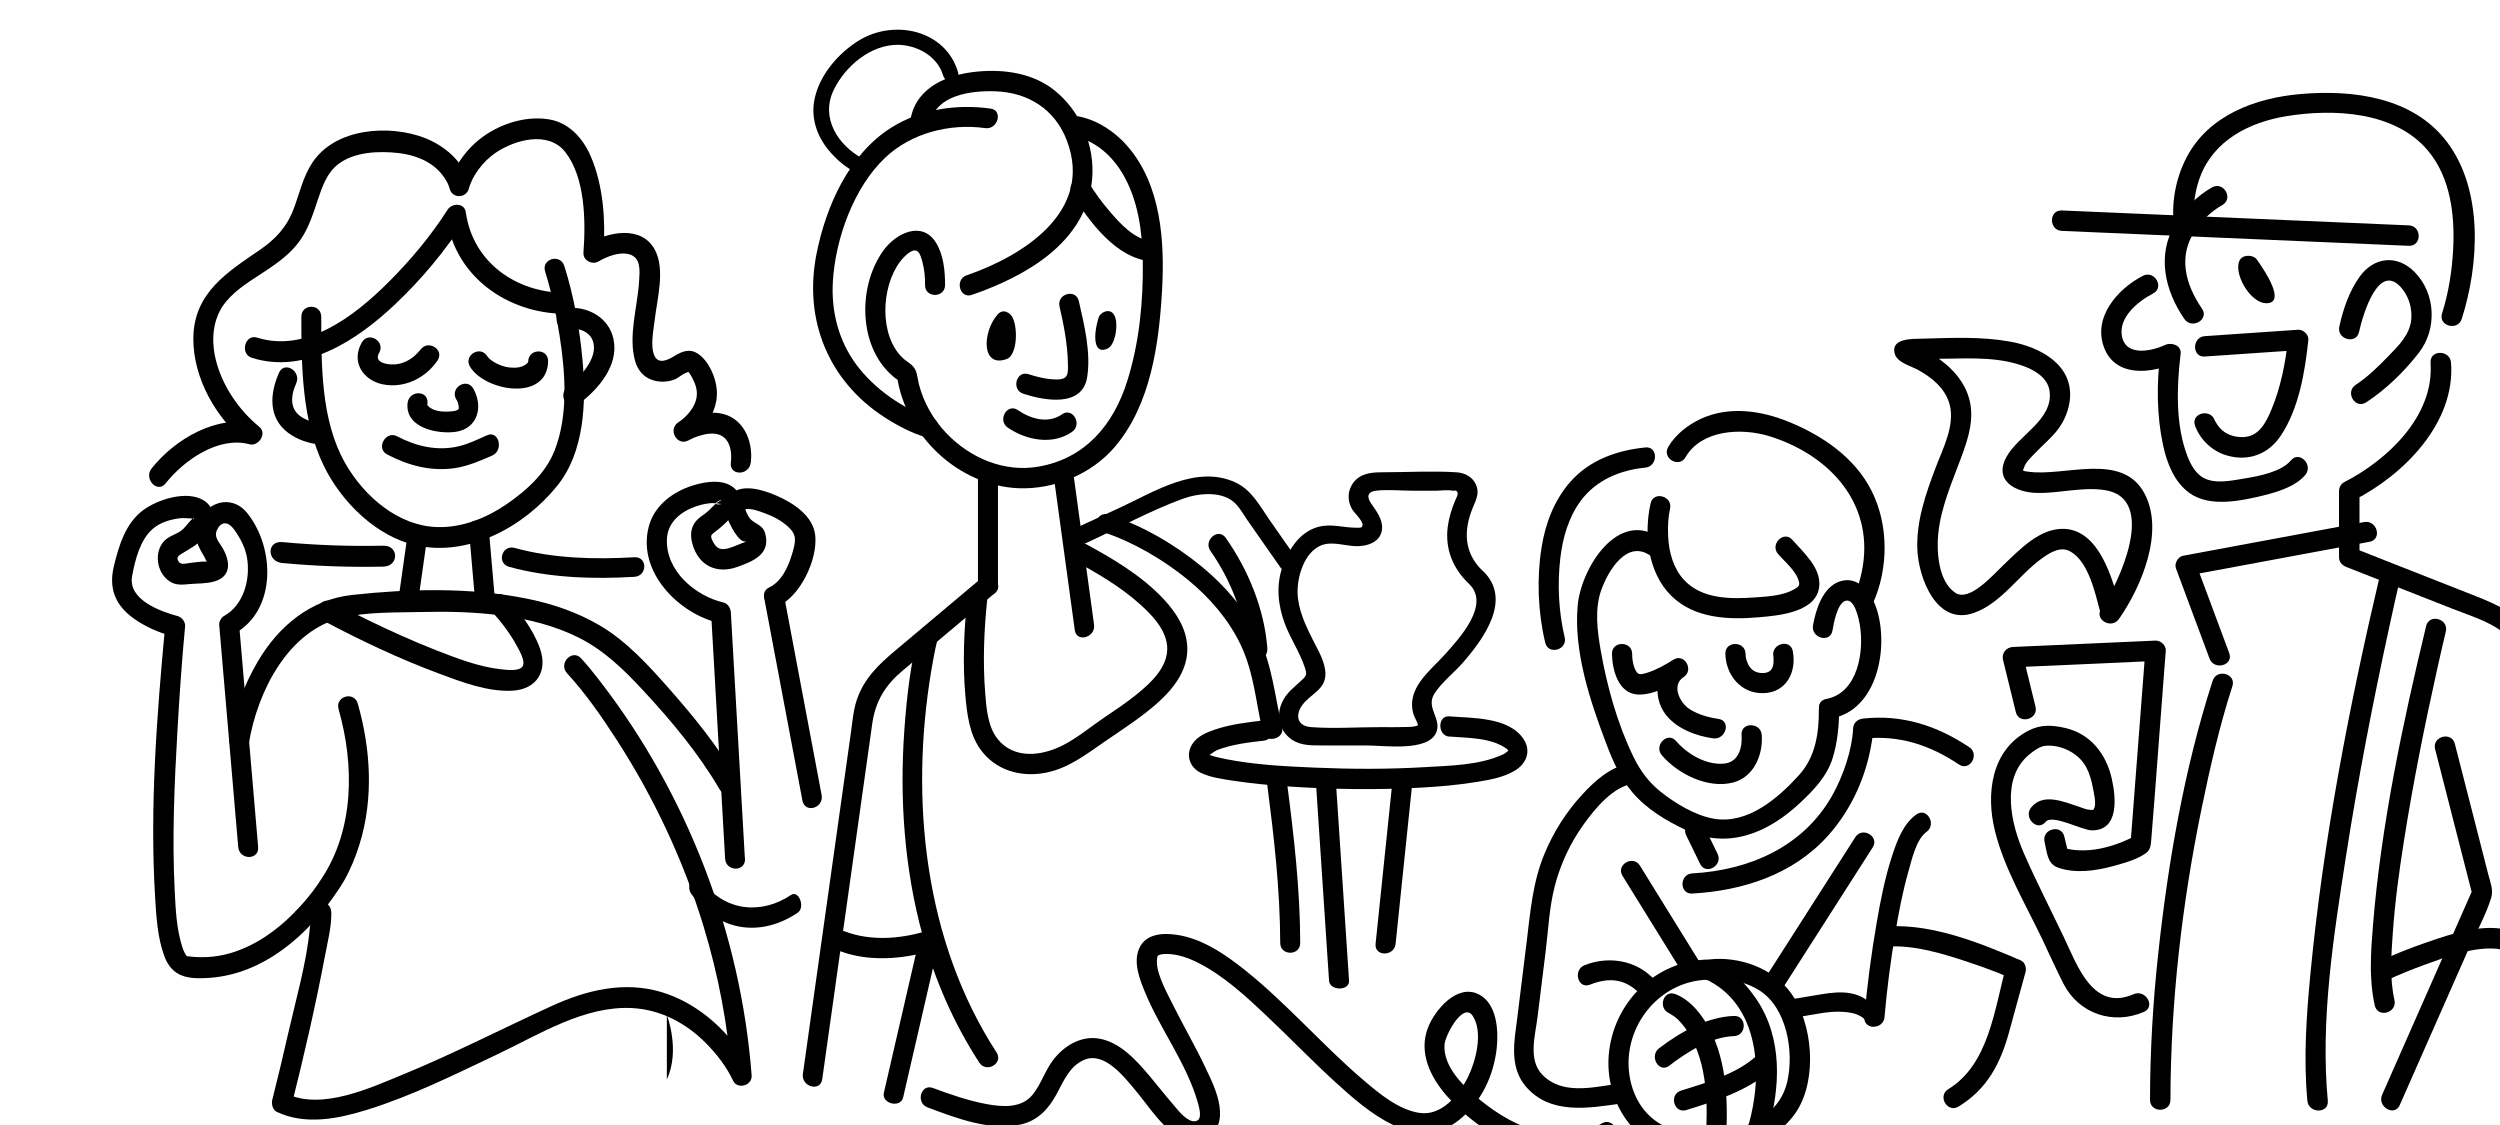
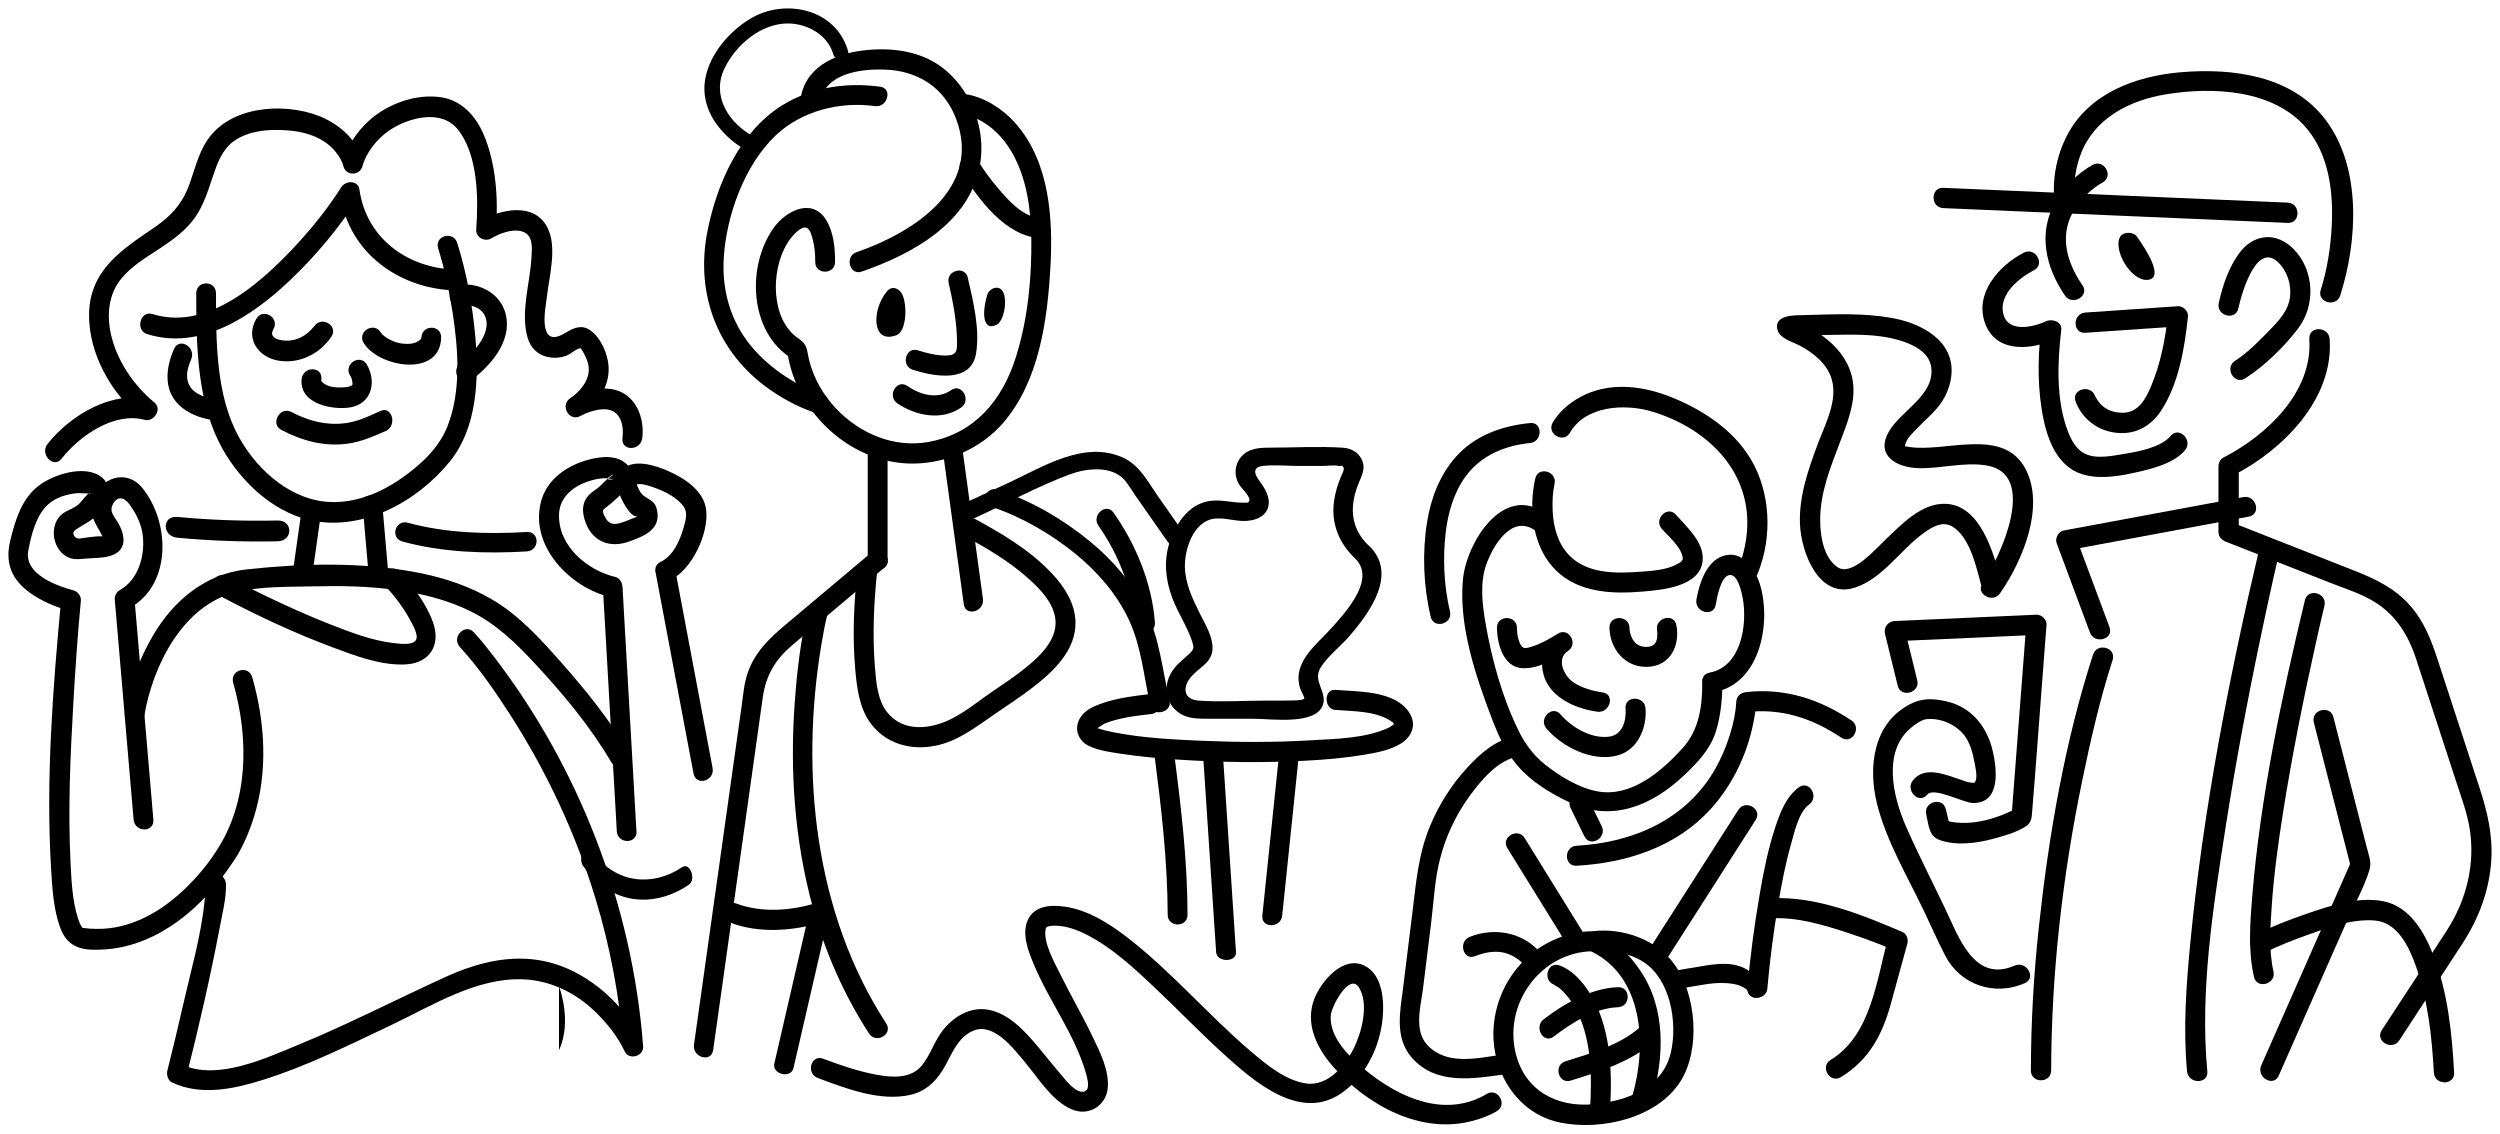
- <svg xmlns="http://www.w3.org/2000/svg" fill="currentColor" aria-hidden="true">
+ <svg xmlns="http://www.w3.org/2000/svg" fill="currentColor" aria-hidden="true" viewBox="24.386 4.988 592.974 268.846">
  <g class="cls-4">
    <path d="M255.85 127.74c7.39-3.41 14.69-7.42 22.38-10.27 3.83-1.42 9.81-2.11 12.87 1.36.95 1.08 1.67 2.39 2.48 3.55 2.61 3.73 5.22 7.46 7.82 11.19 1.6 2.29 5.3.06 3.7-2.22-2.1-3-4.19-6-6.29-9-2.2-3.15-4.12-6.97-7.94-8.76-9.22-4.33-19.35 2.26-27.11 5.84l-10.53 4.86c-2.55 1.18.08 4.63 2.62 3.46m-62.31 126.32 6.87-48.83c1.36-9.65 2.72-19.3 4.07-28.94.28-1.97.55-3.94.83-5.91.76-5.35 3.06-9.08 7.1-12.48 7.27-6.11 14.53-12.22 21.79-18.33 2.33-1.96-1.01-5.32-3.33-3.37l-20.16 16.95c-3.87 3.25-7.3 6.51-9.01 11.52-.82 2.4-1.03 5.07-1.38 7.59l-8.52 60.54c-.94 6.66-1.88 13.33-2.81 19.99-.42 3 4.11 4.3 4.54 1.27m22.82-32.83c-2.77 12-5.53 24-8.3 36-.59 2.57 3.94 3.67 4.54 1.09 2.76-12 5.53-24 8.3-36 .59-2.57-3.94-3.68-4.54-1.09" class="cls-3" />
    <path d="M284.93 129.69c4.82 6.85 8.13 15.38 8.76 23.75.23 3.06 4.86 2.21 4.63-.83-.69-9.23-4.51-18.5-9.8-26.01-1.76-2.5-5.34.6-3.59 3.09m-68.82 19.73c-1.83 7.21-2.68 14.79-3.22 22.2-1.18 16.19-.04 32.74 4.25 48.42 2.92 10.66 7.37 20.85 13.38 30.09 1.66 2.55 5.74.17 4.06-2.4-17-26.15-20.45-59.52-15.36-89.91.4-2.39.83-4.78 1.42-7.12.76-2.97-3.78-4.24-4.54-1.27m82.13 34.76c1.62 12.5 3.09 25.14 3.12 37.77 0 3.07 4.72 3.07 4.71 0-.03-12.63-1.49-25.27-3.12-37.77-.39-3-5.1-3.04-4.71 0" class="cls-3" />
    <path d="M259.73 125.28c6.83 2.2 14.19 6.51 19.84 11.15 5.28 4.33 9.73 9.53 12.54 15.49 3.05 6.47 3.56 13.65 5.15 20.47.63 2.7 5.17 1.56 4.54-1.14-1.69-7.24-2.32-14.65-5.62-21.5-3.02-6.26-7.72-11.79-13.28-16.36-6.29-5.16-13.88-9.66-21.91-12.25-2.86-.92-4.09 3.22-1.25 4.13" class="cls-3" />
    <path d="M227.73 140.53c-.83 7.66-1.17 15.55-.49 23.24.38 4.25.94 8.94 3.45 12.5 3.59 5.1 9.63 6.78 15.52 5.61 5.34-1.06 9.51-4.35 13.9-7.37 3.08-2.12 6.22-4.15 9.18-6.43 4.9-3.77 10.39-8.86 10.19-15.66-.13-4.34-2.57-8.15-5.42-11.23-5.37-5.82-12.55-9.96-19.42-13.66-2.67-1.44-5.05 2.67-2.38 4.12 5.68 3.06 11.43 6.36 16.25 10.73 2.54 2.31 5.3 5.16 6.07 8.66 1.15 5.24-3.37 9.45-7.01 12.4-2.44 1.98-5.06 3.71-7.66 5.47-3.17 2.15-6.21 4.71-9.61 6.46-5 2.59-11.65 3.47-15.54-1.51-2.26-2.89-2.59-7.26-2.86-10.79-.59-7.46-.26-15.1.54-22.54.33-3.05-4.38-3.02-4.71 0m-5.28-73.42c.03-3.33-.37-7.27-2.21-10.11-3.32-5.13-9.39-2.02-12.25 1.9-6.65 9.16-5.89 24.99 4.24 31.14-.36-.47-.72-.95-1.08-1.42 2.09 13.99 14.47 25.7 28.54 26.3 8.41.36 17.27-3.29 22.77-9.78 8.4-9.91 10.35-24.14 11.07-36.71.66-11.59-.19-24.92-8.17-34.06-3.23-3.71-8.09-6.83-13.09-7.17-3.02-.2-3.01 4.57 0 4.77.1 0 .21 0 .3.03-.88-.2.17.03.47.11 1 .27 2.11.6 2.93.99 3.52 1.62 6.32 4.45 8.29 7.79 3.62 6.12 4.63 13.53 4.74 20.55.14 9.38-.81 19.17-3.62 28.14-3.26 10.44-9.9 18.28-20.81 20.24-8.13 1.46-16.26-1.99-21.88-7.93-3.04-3.21-5.29-7.15-6.39-11.46-.44-1.73-.33-3.3-1.7-4.51-.66-.59-1.44-1.02-2.09-1.64-5.59-5.25-5.14-16.7-.65-22.68.63-.83 2.58-3.06 3.83-2.59.89.33 1.23 1.92 1.45 2.72.47 1.74.63 3.59.61 5.39-.03 3.07 4.68 3.07 4.71 0" class="cls-3" />
    <path d="M257.53 147.05c-1.69-12.3-3.37-24.6-5.05-36.9-.41-3.03-4.95-1.74-4.54 1.27 1.69 12.3 3.37 24.6 5.05 36.9.41 3.03 4.95 1.74 4.54-1.27m-22.62-9.15v-26.37c0-3.07-4.71-3.08-4.71 0v26.37c0 3.07 4.71 3.07 4.71 0m-6.14-68.49c12.54-4.33 26.9-12.28 28.3-27.18.74-7.91-2.81-16.26-9.03-21.1-5.02-3.91-11.6-4.85-17.77-4.3-6.76.59-14.36 3.39-15.88 10.92-.61 2.99 3.93 4.28 4.54 1.27 1.36-6.75 9.72-7.71 15.34-7.53 7.68.26 14.06 4.16 16.89 11.68 6.28 16.7-10.45 27.09-23.63 31.64-2.85.99-1.63 5.59 1.25 4.6" class="cls-3" />
    <path d="M219.23 98.36c-6.49-1.97-13.41-6.77-17.7-12.58-4.17-5.66-5.9-12.54-5.48-19.54.6-10.1 4.94-22.17 12.34-29.15 6.2-5.85 15.24-8.08 23.54-6.93 2.96.41 4.24-4.19 1.25-4.6-8-1.11-16.44.12-23.38 4.48-9.94 6.25-15.39 18.5-17.61 29.77-3.07 15.54 2.85 29.9 16.01 38.41 3.01 1.95 6.35 3.69 9.79 4.74 2.91.88 4.15-3.72 1.25-4.6" class="cls-3" />
    <path d="M203.02 37.31c-5.74-3.12-9.97-9.55-6.77-16.14 2.73-5.64 8.73-10.65 15.06-10.62 4.46.03 9.34 2.6 10.69 7.22.66 2.25 4.19 1.55 3.52-.74-2.94-10.06-15.06-12.51-23.21-7.58-4.92 2.98-9.53 8.25-10.63 14.15-.79 4.22.61 8.32 3.22 11.57 1.65 2.05 3.79 3.94 6.08 5.19 2.03 1.1 4.07-1.94 2.03-3.05m46.39 34.82c1 4.33 1.87 8.83 1.97 13.29.06 2.63.16 3.93-2.75 3.9-2.2-.02-4.43-.56-6.51-1.24-2.89-.94-4.13 3.66-1.25 4.6 4.95 1.61 13.88 3.29 15.04-3.86.94-5.77-.67-12.34-1.96-17.96-.68-2.99-5.22-1.72-4.54 1.27m.59 25.39c-3.28 2.3-7.37 1.09-10.4-.99-2.52-1.72-4.87 2.4-2.38 4.12 4.33 2.97 10.56 4.22 15.16.99 2.47-1.74.12-5.87-2.38-4.12m2.36-51.91c4.01 6.56 10.56 15.47 18.85 15.89 3.03.15 3.02-4.62 0-4.77-4.15-.21-7.67-4.25-10.19-7.21-1.68-1.98-3.24-4.09-4.6-6.32-1.59-2.6-5.66-.21-4.06 2.41m-17.56 28.45c1.36-1.58 3.06-.4 3.6.76 1.26 2.67 1.01 8.8-1.42 9.69-5.93 2.18-5.83-6.21-2.18-10.45m23.84.64c.39-1.22 3-2.6 3.89.03.69 2.05-.03 6.44-1.77 7.3-3.3 1.62-3.52-2.92-2.12-7.33m-40.95 144.57c-5.98 1.77-12.84 2.24-18.73 0-2.84-1.08-4.07 3.53-1.25 4.6 6.61 2.51 14.52 1.98 21.23 0 2.9-.86 1.67-5.46-1.25-4.6m128.13-81.81c5.04 4.8-2.18 12.66-5.51 16.39-3.7 4.14-9.41 8.15-7.56 14.34.25.85 1.03 1.83 1.05 2.73 0 .4.33-.39.02-.22-.88.48-2.26.41-3.23.44-1.88.06-3.77.02-5.65.02-5.37 0-10.92.39-16.27 0-3.5-.26-3.67-2.92-2.24-5.01 1.91-2.81 5.6-3.71 5.57-7.52-.03-2.84-1.75-5.61-3-8.09-1.74-3.47-3.47-7.14-3.56-11.06-.08-3.72 1.57-9.48 5.54-11.1 2.48-1.01 5.39.04 7.94.17 2.83.15 6.21-.92 6.41-4.1.15-2.25-1.35-4.18-2.58-5.95-1.04-1.5-.89-2.75 1.12-2.99 2.8-.34 5.89 0 8.72 0h5.43c1.18 0 2.76-.27 3.91 0 .18.04.69-.1.84 0 .77.54.11 1.53-.16 2.16-.88 2.05-1.53 4.15-1.82 6.35-.66 5.17 1.19 9.81 5.05 13.45 2.08 1.96 5.28-1.1 3.21-3.06-4.51-4.26-4.57-9.6-2.33-14.97.76-1.83 1.61-3.44.7-5.41-.84-1.79-2.57-2.73-4.57-2.86-5.82-.36-11.78 0-17.61 0-2.86 0-5.58.41-7.09 3.1-1.01 1.8-.88 3.96.19 5.69.44.72 2.65 2.8 2.39 3.73-.16.57-.34.53-1.36.53-3.11.03-5.96-1.04-9.09-.19-4.45 1.22-6.97 5.42-8.37 9.34-1.57 4.4-1.08 9.12.53 13.43 1.32 3.54 3.57 6.77 4.72 10.35.43 1.35.5 1.76-.49 2.72-1.92 1.86-3.9 3.13-4.96 5.65-1.16 2.73-.73 5.76 1.54 7.9 2.2 2.07 4.96 2.05 7.8 2.05h10.64c4.2 0 14.45 1.54 16.39-3.05 1.36-3.23-2.5-5.79-.45-9.09 1.68-2.7 4.63-4.94 6.73-7.35 4.93-5.68 11.71-14.93 4.7-21.6-2.07-1.97-5.28 1.09-3.21 3.06" class="cls-3" />
    <path d="M341.11 173.37c4.33.36 9.92.19 13.65 2.96.05.04.59.86.53.85-.18-.04.06-.42 0-.53.06.12-.12-.06.08-.11-.24.06-1.04.79-1.51 1.01-5.6 2.62-12.59 2.67-18.56 3.03-8.61.51-17.25.48-25.86.11-7-.3-14.12-.66-21.02-2.03-1.17-.23-2.33-.5-3.47-.88-.48-.16-.73-.28-.72-.28-.65-.14-.46.03-.07.16.04.01.08.23.02.24.66-.14 1.65-1.08 2.37-1.36 3.5-1.35 7.32-1.78 10.98-2.2 2.74-.32 2.77-5.09 0-4.77-3.87.45-7.84.9-11.57 2.17-1.93.66-4.19 1.57-5.37 3.51-1.61 2.63-.39 5.49 2.02 6.64 2.44 1.17 5.24 1.51 7.85 1.91 4.33.65 8.68 1.05 13.04 1.34 10.23.68 20.51.82 30.74.27 4.52-.24 9.04-.63 13.51-1.37 2.93-.49 6.13-1.04 8.78-2.61 2.68-1.58 4.06-4.58 2.03-7.56-3.51-5.16-12.23-4.82-17.44-5.25-2.78-.23-2.77 4.54 0 4.77" class="cls-3" />
    <path d="M327.74 184.2c-1.32 12.65-2.63 25.3-3.94 37.96-.31 3.05 4.4 3.03 4.71 0 1.31-12.65 2.63-25.3 3.94-37.96.32-3.05-4.39-3.03-4.71 0m-18.03-.65 2.73 41.27.4 6.01c.16 2.46 4.87 2.47 4.71 0l-2.73-41.27c-.13-2-.27-4-.4-6.01-.16-2.46-4.87-2.47-4.71 0m-251.16-8.42c2.04-12.54 9.43-26.82 22.05-29.75 5.88-1.37 12.43-1.17 18.43-1.32 6.43-.16 12.91-.02 19.3.86 6.06.83 12.19 2.34 17.73 5.09 6.01 2.98 10.62 7.44 15.22 12.39 6.61 7.12 13.1 14.84 18.08 23.36 1.58 2.7 5.63.22 4.05-2.49-4.41-7.56-10.04-14.5-15.75-20.98-4.95-5.61-10.07-11.29-16.47-15.06-5.44-3.2-11.48-5.21-17.59-6.4-13.25-2.59-27.35-2.24-40.71-.79-9.62 1.04-17.23 7.18-22.22 15.69-3.17 5.41-5.62 11.79-6.64 18.09-.5 3.11 4.01 4.44 4.52 1.31" class="cls-3" />
    <path d="M175.34 202.08c-.97-16.86-1.93-33.73-2.89-50.59-.14-2.43-.28-4.86-.41-7.28-.06-1.04-.68-2.14-1.72-2.38-6.5-1.5-13.7-7.34-13.33-15.02.19-3.98 3.44-6.46 6.78-7.6 1.43-.49 2.96-.84 4.47-.78.04 0 1.45.21 1.47.2-.1.07.3.01.1.04-3.79.5 2.16-2.28-.92-.37-.94.59-1.88 1.84-2.83 2.53-.76.55-1.6 1.09-2.22 1.82-1.32 1.58-1.39 3.43-.85 5.38 1.48 5.32 5.91 7.11 10.6 5.41 3.41-1.24 7.87-2.86 6.55-7.8-.4-1.51-1.35-1.95-2.49-2.67-.83-.53-1.23-.88-1.69-1.83-.18-.36-.67-1.33-.56-1.61-.05.13-.14.42-.2.46 1.17-.6 3.69.41 4.79.81 1.92.69 3.87 1.7 5.42 3.09 2.2 1.96 1.94 3.4 1.12 6.23-.92 3.18-2.47 6.72-5.49 8.17-2.74 1.32-.36 5.57 2.37 4.26 5.02-2.42 9.02-10.76 8.5-16.41-.43-4.75-5.3-7.8-9.06-9.44-3.03-1.32-8.5-3.18-11.13-.04-1.29 1.55-1.09 3.49-.49 5.3.39 1.17 2.64 6.06 4.53 5.48.09.05.18.09.27.14-.34-1.06-.49-1.23-.44-.51-.41.03.05.43-.09.48-1.38.46-2.74 1.18-4.14 1.54-1.65.42-2.66.12-3.5-1.53-.76-1.47-.6-1.57.58-2.46 2.71-2.04 8.64-7.42 3.81-10.64-2.82-1.88-7.28-.9-10.2.17-4.23 1.57-8.18 4.69-9.37 9.44-2.7 10.71 7.29 20.43 16.42 22.53l-1.72-2.38c.96 16.86 1.93 33.73 2.89 50.59.14 2.43.28 4.85.41 7.28.18 3.16 4.87 3.18 4.69 0" class="cls-3" />
    <path d="m179.94 141.07 8.94 47.37c.59 3.11 5.1 1.79 4.52-1.31-2.98-15.79-5.96-31.58-8.93-47.37-.59-3.11-5.11-1.79-4.52 1.31M60.76 199.32l-4.47-52.25c-.39.71-.77 1.42-1.16 2.13 10.04-5.54 9.61-20.31 3.04-28.45-3.72-4.61-10.02-2.64-11.83 3.04-.85 2.67.33 4.89 1.66 7.09.23.39.83 1.83 1.17 1.99.14-.3.28-.61.42-.92-.31.11-.64.19-.96.25-1.21-.09-2.62.19-3.84.3-.94.08-2.16.62-2.77-.35-.67-1.05.17-1.43.88-1.89 1.7-1.09 3.35-1.83 4.75-3.42 2.18-2.47 3.87-6.75.42-8.98-3.99-2.59-11.1-.3-14.55 2.36-3.99 3.09-5.51 8.1-6.69 12.94-1.33 5.4.35 9.37 4.73 12.48 2.68 1.91 5.89 3.29 9.03 4.13-.57-.79-1.15-1.58-1.72-2.38-1.96 21.01-3.63 42.54-2.37 63.63.28 4.62.56 9.6 2.15 13.96 1.88 5.16 5.74 5.54 10.73 5.19 12.57-.89 23.14-9.97 30.1-20.49-.42.63-.1.16.34-.49.42-.63.82-1.27 1.2-1.93 1.51-2.66 2.68-5.55 3.6-8.49 3.35-10.78 2.66-22.39-.4-33.14-.87-3.03-5.39-1.74-4.52 1.31 3.76 13.19 3.69 28.35-4.07 39.98.6-.9-.79 1.2-.99 1.48-1.23 1.78-2.62 3.45-4.07 5.04-4.8 5.24-10.7 9.58-17.52 11.23-1.88.45-3.78.66-5.7.64-.98 0-1.97-.06-2.95-.19-.92-.12-.14.08-.52-.14.09.05-.07-.03-.33-.53-.33-.64-.45-.95-.67-1.63-1.33-4.17-1.54-8.8-1.76-13.15-.63-12.5-.07-25.08.64-37.56.47-8.24 1.04-16.48 1.81-24.7.1-1.04-.79-2.13-1.72-2.38-4.03-1.08-11.76-3.85-10.76-9.37.68-3.78 1.87-8.52 4.77-11.09 1.8-1.6 4.21-2.3 6.51-2.58 1.03-.12 2.05.09 3.05.03.64-.04-.15.75 0-.52-.03.26-.05.53-.26.73-.99.92-1.57 2.1-2.78 2.87-1.48.93-3.08 1.23-4.17 2.77-1.96 2.79-1.11 7.09 1.67 8.95 1.46.97 2.92.84 4.56.68 1.98-.19 4.08-.07 6.01-.63 4.16-1.22 3.76-4.85 1.83-8.07-.72-1.2-1.88-2.36-1.29-3.83.98-2.42 2.75-2.17 4.01-.47 1.44 1.94 2.73 4.31 3.14 6.76.87 5.11-.82 11.2-5.38 13.72-.67.37-1.23 1.32-1.16 2.13l4.47 52.25c.27 3.14 4.96 3.17 4.69 0m55.15-55.26c2.18 2.4 4.2 5.07 5.76 7.96.53.98 2.05 3.52 1.38 4.72-.74 1.33-3.73.9-4.94.78-5.31-.54-10.58-2.6-15.55-4.54-5.34-2.09-10.58-4.47-15.76-6.98-2.9-1.41-5.79-2.85-8.64-4.37-2.68-1.44-5.06 2.82-2.36 4.26 8.9 4.77 18.11 9.1 27.53 12.62 5.38 2.01 11.48 4.34 17.29 4.03 5.56-.3 8.44-4.45 6.46-10-1.6-4.48-4.74-8.53-7.85-11.97-2.09-2.3-5.4 1.19-3.32 3.49" class="cls-3" />
    <path d="M133.45 158.45c4.4 4.77 8.19 10.26 11.74 15.75 8.74 13.54 15.72 28.38 20.46 43.98 3.45 11.36 5.67 23.08 6.58 34.96 1.46-.41 2.91-.83 4.37-1.24-4.04-8.61-12.22-15.8-20.95-18.39-8.78-2.6-17.58-.47-25.74 3.27-11.67 5.33-23.12 11.24-34.97 16.11-7.71 3.17-19.14 8.5-27.42 4.59l1.08 2.79c2.96-11.75 5.69-23.6 7.95-35.53.61-3.22 1.48-6.58 1.44-9.89-.04-2.96-4.28-4.66-5.06 3.6-.78 8.27-3.24 16.65-5.12 24.91-1.19 5.21-2.42 10.41-3.73 15.58-.24.96.14 2.34 1.08 2.79 6.79 3.2 14.48 1.61 21.35-.53 10.54-3.28 20.61-8.31 30.61-13.05 9.91-4.7 20.45-11.45 31.69-10.86 6.62.35 12.72 3.52 17.44 8.34 2.48 2.52 4.78 5.48 6.31 8.75 1.01 2.15 4.55 1.17 4.37-1.24-2.57-33.67-15.36-66.4-35.56-92.62-1.47-1.9-2.96-3.81-4.59-5.56-2.1-2.28-5.42 1.21-3.31 3.49m-5.15-94.51c1.55 4.93 2.63 10.07 3.42 15.19 1.35 8.69 2.07 18.68-1.23 27-2.12 5.35-6.65 9.37-11.16 12.48-4.86 3.34-10.48 5.6-16.34 5.46-9.11-.21-17.23-7.07-21.77-15.07-5.73-10.1-5.59-23.04-5.62-34.41 0-3.17-4.69-3.18-4.69 0 .02 11.64.11 24.38 5.26 35 4.23 8.72 12.54 16.76 21.77 18.79 12.29 2.7 25.3-4.25 33.18-14 6.43-7.95 6.87-19.59 5.99-29.49-.67-7.5-2.04-15.11-4.29-22.27-.95-3-5.47-1.71-4.52 1.31" class="cls-3" />
    <path d="M98.93 82.36c.22-.33.17-.18-.11.13-.4.43-.78.88-1.23 1.27-1.3 1.12-2.9 1.89-4.59 2.01-1.97.14-5.06-.47-3.77-2.68 1.58-2.72-2.47-5.2-4.05-2.49-2.65 4.57.32 8.92 4.89 9.86 4.94 1.01 10.01-1.32 12.91-5.6 1.75-2.59-2.31-5.06-4.05-2.49m25.4 2.72c0-.33.1.1-.17.37-1.13 1.11-2.75 1.19-4.24 1.04-1.97-.19-4.52-1.51-5.22-2.65-1.63-2.66-5.69-.19-4.05 2.49 3.55 5.8 18.11 8.27 18.37-1.24.09-3.18-4.6-3.17-4.69 0m-9.68 17.35c-2.23.99-4.34 2.05-6.72 2.61-4.98 1.16-9.95.02-14.45-2.36-2.69-1.42-5.07 2.84-2.37 4.26 4.98 2.63 10.32 4.04 15.89 3.24 3.12-.44 6.38-1.88 8.89-2.99 2.74-1.22 1.54-5.99-1.24-4.76m-4.32 21.69c.49 5.59.97 11.19 1.46 16.78.19 2.19 4.88 2.21 4.69 0-.49-5.59-.97-11.19-1.46-16.78-.19-2.19-4.88-2.21-4.69 0m-14.31 1.14-2.19 15.47c-.44 3.11 4.08 4.44 4.52 1.31l2.19-15.46c.44-3.11-4.08-4.45-4.52-1.31m-29.58 7.24c7.97.74 15.77 1.01 23.79.85 3.69-.08 3.71-5.01 0-4.93-8.03.17-15.82-.11-23.79-.85-3.68-.34-3.65 4.6 0 4.93" class="cls-3" />
    <path d="M176.73 108.92c.64-5.36-1.94-10.86-7.39-11.66-3.26-.48-6.75.58-9.64 2.16l2.37 4.26c3.81-2.48 7.01-6.94 6.66-11.84-.21-3.02-1.89-6.84-4.39-8.54-1.94-1.33-3.75-.63-5.57.49-1.51.92-3.78 2.08-4.74-.09-1.01-2.28-.19-6.02.08-8.39.56-4.9 2.52-11.82.06-16.47-3.14-5.93-11.04-4.24-15.66-1.53 1.18.71 2.35 1.42 3.53 2.13.55-7.42-.02-15.73-2.95-22.57-1.88-4.4-5.21-8.02-9.89-8.78-6.02-.98-12.88 1.47-17.42 5.63-2.63 2.41-4.98 5.79-5.93 9.37h4.52c-1.25-5.18-5.98-8.94-10.5-10.66-8.26-3.15-20.94-2.35-26.37 5.89-2.15 3.25-2.99 7.16-4.35 10.79-1.63 4.34-4.28 7.16-7.95 9.69-7.61 5.23-15.62 10.09-15.69 20.86-.06 9.29 5.32 18.68 12.2 24.29.76-1.37 1.52-2.75 2.28-4.12-8.83-2.4-18.89 3.58-24.32 10.46-1.91 2.43 1.39 5.94 3.32 3.49 4.34-5.51 12.52-11.16 19.75-9.2 2.08.56 4.23-2.53 2.28-4.12-4.81-3.93-8.85-9.81-10.29-16.05-1.07-4.67-.63-9.63 2.44-13.36 2.53-3.08 6.02-5.07 9.25-7.22 3.06-2.03 6.13-4.23 8.28-7.34 1.96-2.83 3.02-6.18 4.11-9.46 1.05-3.16 2.19-6.42 4.88-8.45 3.83-2.88 9.55-3.06 14.05-2.56 3.77.42 7.67 1.84 10.21 4.93.96 1.17 1.64 2.41 1.89 3.45.57 2.39 3.91 2.31 4.52 0 .84-3.15 3.43-6.46 6.22-8.38 4.53-3.11 12.44-5.33 16.45-.26 4.72 5.98 4.86 16.25 4.31 23.66-.14 1.94 2.08 2.98 3.53 2.13 2.01-1.18 4.92-2.33 7.22-1.7 2.87.78 2.5 3.92 2.34 6.42-.36 5.99-2.6 12.8-.93 18.72.67 2.39 2.27 4.05 4.58 4.62 1.47.36 2.99.3 4.43-.18 1.14-.38 2.05-1.37 3.14-1.74.64-.22.36-.2.17-.27.51.17 1.18 1.65 1.4 2.09.89 1.79 1.13 3.55.34 5.43-.75 1.79-2.3 3.44-3.88 4.46-2.57 1.68-.31 5.73 2.37 4.26 1.53-.84 3.32-1.43 5.03-1.58 4.07-.35 5.4 3.03 4.95 6.82-.38 3.14 4.31 3.11 4.69 0m-56.87 24.53c9.39 2.59 19.78 2.93 29.46 2.35 3.12-.18 3.14-4.79 0-4.61-9.28.55-19.16.29-28.16-2.19-3.02-.83-4.31 3.62-1.3 4.45" class="cls-3" />
    <path d="M132.67 68.92c-11.03-.14-21.33-7-23.03-18.97-.33-2.28-3.28-2.16-4.28-.59-4 6.27-8.88 12.06-14.08 17.23-7.96 7.91-19.2 16.51-30.75 12.88-2.89-.91-4.13 3.85-1.24 4.76 12.58 3.95 24.78-4.14 33.79-12.67 6.11-5.79 11.74-12.5 16.33-19.7-1.43-.2-2.86-.4-4.28-.59 2.01 14.11 14.61 22.44 27.55 22.59 3.02.04 3.02-4.9 0-4.93M75.47 99.74c-.55-.05.45.09 0 0-.35-.07-.71-.13-1.06-.21-1.09-.26-2.15-.61-3.13-1.18-3.14-1.82-2.95-4.97-1.56-8.11 1.27-2.86-2.77-5.37-4.05-2.49-2.19 4.95-2.53 10.52 2.05 14.05 2.22 1.71 5.02 2.61 7.75 2.87 3 .29 2.99-4.65 0-4.93m31.92-5.76c.42.75.41.7.58 1.7 0 .05.04.51.04.52-.42.54-1.3.59-1.9.64-1.66.14-4.01.08-5.29-1.23-.36-.37-.24-.25-.2-.68.3-3.16-4.39-3.13-4.69 0-.57 5.98 7.45 7.31 11.39 6.71 5.05-.76 6.53-5.8 4.11-10.13-1.53-2.74-5.58-.26-4.05 2.49" class="cls-3" />
    <path d="M156.97 238.91s3.22 8.25 0 15.18" class="cls-2" />
    <path d="M162.74 210.43c6.79 9.49 16.99 9.85 25.03 4.41 1.85-1.25.25-5.42-1.59-4.17-6.72 4.55-15.62 4.16-21.22-3.66-1.49-2.09-3.73 1.32-2.23 3.42M136.06 95.24c4.66-3.47 9.65-9.13 8.36-15.38-1.05-5.1-6.09-7.89-11.08-7.33-3.05.34-3.09 5.17 0 4.83 2.77-.31 5.99.62 6.43 3.79.55 3.96-3.96 8.3-6.14 9.92-2.47 1.83-.06 6.03 2.44 4.17m281.36 59.27c.05.23 0-.45.03.33.01.51.05 1.04-.04 1.54-.26 1.57-1.27 2.13-2.84 2.04-1.56-.09-2.64-.93-3.22-2.36-.4-.97-.46-1.52-.48-2.18-.07-3.05-4.81-3.06-4.75 0 .12 5.06 3.7 9.45 9.01 9.28 5.42-.17 7.8-5.05 6.86-9.91-.58-2.99-5.15-1.73-4.57 1.26m-12.9 14.71c-2.34-.32-4.8-1.02-6.8-2.29-2.41-1.53-4.32-5.68-1.44-7.54 2.55-1.65.2-5.74-2.4-4.1-1.94 1.23-4.04 2.41-6.24 3.09-1.75.54-2.25.55-2.95-1.29-.38-1-.5-2.14-.51-3.21-.04-3.05-4.78-3.06-4.75 0 .05 3.77 1.47 9.34 6.04 9.6 3.72.2 7.75-2.16 10.8-4.09-.8-1.36-1.59-2.73-2.4-4.1-4.26 2.75-4.83 8.74-1.93 12.72 2.51 3.44 7.21 5.23 11.31 5.79 2.99.41 4.28-4.16 1.26-4.57" class="cls-3" />
    <path d="M409.95 172.99c.21 2.9-.66 6.36-4 6.74-4.19.48-8.76-2.19-11.42-5.3-1.98-2.33-5.33 1.04-3.35 3.35 3.81 4.46 10.91 7.95 16.79 6.41 4.88-1.28 7.07-6.51 6.72-11.2-.22-3.03-4.97-3.05-4.75 0" class="cls-3" />
    <path d="M428.14 166.82c.04 5.71-.75 11.29-4.66 15.62-4.95 5.46-12.03 11.6-19.98 10.29-4.43-.73-9.25-3.67-12.72-6.46-2.72-2.19-4.72-4.91-6.24-8.04-3.8-7.76-6.28-16.7-7.76-25.18-.78-4.5-1.44-9.61.09-14.02 1.59-4.59 6.06-12.15 11.63-8.22 2.5 1.76 4.87-2.35 2.4-4.1-10.08-7.11-18.74 7.13-19.53 15.79-.99 10.86 2.95 22.6 6.75 32.61 1.55 4.09 3.3 8.07 6.16 11.43 3.33 3.92 7.92 6.65 12.52 8.83 9.93 4.7 19.36.71 26.93-6.39 3.21-3.01 6.33-6.26 7.66-10.54 1.14-3.69 1.54-7.76 1.51-11.61-.03-3.05-4.77-3.06-4.75 0" class="cls-3" />
    <path d="M388.53 118.49c-1.63 7.29-.64 16.34 4.89 21.77 5.47 5.38 13.53 5.66 20.72 5.03 4.6-.4 13.59-1.17 14.1-7.38.36-4.34-3.75-7.88-6.34-10.84-2.01-2.3-5.36 1.07-3.35 3.35 1.64 1.88 4.34 4.05 4.92 6.59.18.79-.13 1.15-1.21 1.75-2.62 1.47-6.2 1.65-9.11 1.86-5.74.41-12.47.45-16.72-4.08-2.56-2.74-3.58-6.55-3.76-10.22-.12-2.4 0-4.63.44-6.58.67-2.97-3.91-4.24-4.57-1.26m42.8 29.98c.3-1.73 1.11-6.4 3.04-7.03 2.14-.69 3.13 4.14 3.37 5.46 1.13 6.29-.36 16.23-7.87 17.64-3 .56-1.73 5.14 1.26 4.58 10.8-2.03 13.44-16.56 10.69-25.5-1.15-3.75-4.27-8.33-8.86-6.72-3.93 1.38-5.56 6.61-6.21 10.31-.52 2.99 4.05 4.27 4.57 1.26" class="cls-3" />
    <path d="M440.85 142.06c3.72-8.24 3.76-18.49-.32-26.57-3.94-7.81-11.61-13.01-19.53-16.22-6.51-2.64-13.98-3.72-20.56-.72-3.04 1.39-6.08 3.72-7.77 6.68-1.52 2.65 2.58 5.05 4.09 2.39 3.67-6.4 13.05-7.04 19.84-4.91 13.2 4.13 23.58 14.57 22.09 29.01-.2 1.99-.64 3.96-1.22 5.88-.19.62-.41 1.24-.63 1.85-.24.66-.1.27-.08.22-1.24 2.76 2.84 5.18 4.1 2.4m-53.56-36.74c-6.64.65-13.09 2.93-17.62 8.04-3.81 4.3-5.9 9.8-6.8 15.42-1.18 7.34-.88 15.25.85 22.5.71 2.97 5.28 1.71 4.58-1.26-1.42-5.97-1.74-12.47-1.04-18.55.54-4.77 1.92-9.66 4.8-13.57 3.62-4.91 9.29-7.26 15.23-7.84 3.01-.3 3.04-5.05 0-4.75m73.72 155.15c6.74-4.1 9.87-10.15 11.89-17.51 1.3-4.73 2.6-9.46 3.89-14.19.25-.91-.14-2.27-1.09-2.68-9.47-4.09-20.65-8.59-31.12-8.04-3.04.16-3.06 4.9 0 4.75 6.17-.32 12.43 1.6 18.23 3.5 2.52.82 5.01 1.72 7.48 2.68.78.3 1.58.72 2.39.96.66.19.43.18.61.26-.36-.89-.73-1.79-1.09-2.68-2.74 9.97-4.04 23.04-13.61 28.86-2.6 1.58-.22 5.69 2.4 4.1m2.53-84.61c-7.56-5.05-15.8-7.74-24.96-6.73-1.32.15-2.31.97-2.37 2.37-.22 4.86-2.28 11.12-5 15.89-6.85 12-19.48 17.44-32.87 18.19-3.04.17-3.06 4.91 0 4.74 11.87-.66 23.67-4.45 31.83-13.47 5.11-5.64 8.55-12.76 10.06-20.21.34-1.69.65-3.42.72-5.14l-2.37 2.37c8.4-.93 15.62 1.45 22.56 6.08 2.55 1.7 4.93-2.41 2.4-4.1m-41.96 63.81c2.2-.36 4.4-.7 6.59-1.09 1.91-.33 3.81-.54 5.72-.4 1.92.15 4.41.44 5.89 2.81 1.22 1.95 3.07-1.17 1.85-3.13-3.12-4.99-8.61-4.5-12.56-3.87-2.5.4-4.99.83-7.49 1.24-1.66.27-1.68 4.7 0 4.42m-38.23-59.8c-4.31.61-8.12 4.16-10.93 7.21-3.74 4.06-6.71 8.75-8.83 13.85-2.84 6.8-3.36 13.84-4.25 21.04-.73 5.88-1.46 11.76-2.18 17.64-.64 5.13-2.01 11.42 1.98 16.12 5.75 6.77 14.79 5.14 22.47 4.05 3.01-.42 1.73-5-1.26-4.57-5.71.81-12.75 2.52-17.32-2.24-3.37-3.5-1.64-9.23-1.1-13.55.63-5.12 1.27-10.25 1.9-15.38.63-5.05.85-10.29 2.1-15.22a43.7 43.7 0 0 1 6.88-14.78c2.7-3.75 6.91-8.91 11.8-9.6 3.01-.42 1.73-5-1.26-4.57" class="cls-3" />
    <path d="M402.25 230.61c4.01-.47 8.5.35 11.91 2.53 6.46 4.13 8.16 14.39 6.55 21.43-1.93 8.46-10.39 11.53-18.21 12.31-8.98.9-16.68-3.34-18.7-12.46-2.62-11.81 6.34-23.68 18.45-23.81 3.05-.03 3.06-4.78 0-4.75-12.47.14-22.56 10.11-23.57 22.48-.84 10.27 5.23 20.73 15.73 22.9 9.64 2 23.12-.99 28.63-9.87 4.74-7.62 3.67-20.42-1.45-27.59-4.23-5.92-12.2-8.76-19.34-7.93-2.99.35-3.03 5.1 0 4.75" class="cls-3" />
    <path d="M420.02 231.99c6.93-10.84 13.87-21.69 20.8-32.53 1.65-2.58-2.46-4.96-4.1-2.4-6.93 10.84-13.87 21.69-20.8 32.53-1.65 2.58 2.46 4.96 4.1 2.4m-19.65-5.04c-4.78-7.73-9.56-15.46-14.35-23.19-1.6-2.59-5.71-.21-4.1 2.4 4.78 7.73 9.57 15.46 14.35 23.19 1.6 2.59 5.71.21 4.1-2.4" class="cls-3" />
    <path d="M401.05 230.29c13.31 5.87 14.01 22.72 10.48 34.73-.86 2.94 3.71 4.19 4.57 1.26 3-10.22 3.57-21.85-2.63-31.04-2.44-3.63-5.95-7.24-10.03-9.04-2.77-1.22-5.19 2.87-2.4 4.1m-8.02 8.25c-.22-.08-.53-.32 0 .03.4.26.81.47 1.2.76 1 .74 2.45 2.47 3.3 3.87 4.42 7.29 4.5 16.67 4.01 24.89-.18 3.05 4.57 3.04 4.75 0 .54-9.16.2-19.64-4.89-27.66-1.68-2.64-4.06-5.37-7.1-6.46-2.88-1.04-4.12 3.55-1.26 4.57" class="cls-3" />
    <path d="M392.91 250.86c4.26-3.26 9.77-6.78 15.26-6.97 3.04-.11 3.06-4.85 0-4.75-6.38.22-12.68 3.82-17.65 7.62-2.39 1.83-.03 5.95 2.4 4.1m4.03 10.43c6.7-2.07 14.5-4.54 19.77-9.32 2.27-2.06-1.1-5.4-3.35-3.35-4.63 4.2-11.8 6.28-17.68 8.1-2.91.9-1.67 5.48 1.26 4.57m-19.94 3.18c-9.69 5.75-20.48 1.02-28.37-5.36-3.83-3.1-8.98-7.81-8.62-13.24.14-2.14 4.4-10.2 6.66-6.71 2.52 3.92.66 10.79-1.22 14.53-2.07 4.13-6.15 9.03-11.29 8.28-4.93-.72-9.45-4.51-13.11-7.62-5.14-4.35-9.88-9.17-14.69-13.88-4.84-4.73-9.72-9.44-15.13-13.53-4.19-3.17-8.87-6.07-14.15-6.88-3.35-.52-7.47-.31-8.98 3.28-1.39 3.28.18 7.24 1.45 10.31 3.62 8.72 9.71 16.62 12.35 25.73.35 1.21.77 2.79.42 3.81-.13.36-.67.94-1.69.7-1.86-.44-3.67-2.98-4.84-4.32-1.8-2.07-3.47-4.25-5.25-6.35-3.1-3.66-6.89-7.91-11.86-8.75-4.25-.72-8.23 1.71-10.74 4.98-1.95 2.53-2.87 5.72-4.86 8.2-2.63 3.29-7.17 2.93-10.92 2.23-4.3-.81-8.48-2.25-12.57-3.78-2.87-1.07-4.1 3.51-1.26 4.57 6.64 2.48 14.83 5.68 22.06 3.99 3.9-.91 6.43-3.65 8.27-7.05 1.66-3.07 3.07-6.65 6.52-8.13 4.85-2.07 9.54 4.16 12.2 7.32 3.22 3.82 6.42 9.22 11.18 11.31 3.94 1.74 8.2-.81 8.57-5.09.36-4.14-1.83-8.45-3.56-12.06-2.41-5.04-5.23-9.88-7.71-14.89-1.46-2.94-4.1-7.64-3.46-10.73.05-.26.12-.41.39-.53.38-.18 1.24-.27 1.9-.26 2.5.03 5.01.92 7.23 2.03 6.13 3.09 11.32 7.91 16.27 12.59 5.45 5.14 10.64 10.55 16.18 15.6 7.54 6.86 18.87 16.86 28.98 8.93 5.24-4.11 8.27-10.5 8.96-17.05.43-4.13.05-10.39-4.21-12.58-5.1-2.62-10.35 3.65-11.97 7.8-2.31 5.92.6 11.78 4.53 16.21 8.09 9.11 20.77 16.09 33.11 12.74 1.93-.52 3.92-1.24 5.64-2.27 2.62-1.56.24-5.66-2.4-4.1m27.28-63.47c-1.1-2.25-2.19-4.5-3.29-6.74-1.34-2.75-5.43-.34-4.1 2.39 1.1 2.25 2.19 4.5 3.29 6.74 1.34 2.74 5.43.34 4.1-2.4m39.29 38.44c.57-6.57 1.43-13.13 2.51-19.64.82-4.94 1.76-9.88 3.14-14.7.78-2.75 1.81-7.51 4.24-9.25 2.45-1.77.09-5.89-2.4-4.1-3.09 2.23-4.5 6.11-5.65 9.59-1.7 5.16-2.76 10.53-3.68 15.88-1.27 7.35-2.25 14.78-2.9 22.22-.26 3.04 4.48 3.02 4.75 0m-52.99-7.33c-3.99-5.74-11.26-7.4-17.62-4.88-2.8 1.11-1.58 5.7 1.26 4.58 3.19-1.27 6.43-1.6 9.46.26.82.5 1.51 1.08 2.18 1.76.32.31.85 1.02.62.69 1.73 2.49 5.85.12 4.1-2.4M555.29 78.14c.9-4.11 4.73-17.08 10.25-10.05 1.55 1.98 2.28 4.62 2.04 7.12-.35 3.56-2.88 6.05-5.26 8.5s-4.91 4.98-7.8 6.86c-2.59 1.68-.18 5.84 2.43 4.15 4.67-3.03 9.12-7.38 12.49-11.77 4.23-5.52 3.92-13.8-1-18.85-4.15-4.26-9.63-3.66-13.02 1.05-2.43 3.37-3.89 7.68-4.77 11.72-.66 3.01 3.98 4.3 4.64 1.28m-34.6-34.04c-3.5 1.97-6.65 5.13-8.68 8.58-4.34 7.39-2.48 15.64 2.17 22.4 1.74 2.53 5.91.13 4.15-2.43-3.95-5.75-5.71-12.37-1.57-18.49 1.59-2.36 3.86-4.51 6.36-5.91 2.7-1.52.28-5.67-2.43-4.15" class="cls-3" />
    <path d="M504.39 64.93c-5.99 3.11-11.84 9.81-9.09 16.94 2.71 7.04 11.2 6.1 16.81 3.47-1.21-.69-2.41-1.38-3.62-2.07-.85 7.06-.83 14.56.67 21.52.91 4.19 2.62 8.7 6.25 11.28 4.76 3.39 11.98 1.85 17.22.59 3.29-.79 7.74-2.12 10.02-4.88 1.96-2.37-1.43-5.79-3.4-3.4-2.17 2.62-7.35 3.67-10.75 4.22-2.98.48-7.12 1.46-9.93-.18-1.81-1.06-2.9-3.06-3.64-4.96-2.88-7.36-2.57-16.45-1.63-24.19.24-1.99-2.17-2.76-3.62-2.08-2.87 1.34-9.25 2.97-10.2-2.06-.84-4.45 3.83-8.23 7.34-10.05 2.75-1.43.32-5.58-2.43-4.15" class="cls-3" />
    <path d="m519 83.92 21.95-1.5-2.4-2.4c-.57 5.48-1.75 11.35-3.92 16.49-1.26 2.99-2.92 6.23-6.52 6.37-2.15.08-4.23-.58-5.67-2.24-.37-.42-.65-.88-.93-1.36-.29-.5-.18-.32-.19-.36-1.04-2.89-5.69-1.64-4.63 1.28 1.23 3.4 4.17 6.11 7.66 7.06 5.1 1.39 9.64-.41 12.51-4.69 4.27-6.37 5.71-15.04 6.5-22.55.13-1.23-1.21-2.49-2.4-2.4l-21.95 1.5c-3.07.21-3.1 5.02 0 4.81m-33.68-29.58c23.89 1.02 47.77 2.05 71.66 3.08 3.34.15 6.68.29 10.02.43 3.1.13 3.09-4.68 0-4.81-23.89-1.02-47.77-2.05-71.66-3.08-3.34-.14-6.68-.29-10.02-.43-3.1-.13-3.09 4.68 0 4.81" class="cls-3" />
    <path d="M516.46 52.32c.15 1 0 .08-.02-.34-.03-.88-.08-1.75-.05-2.63.08-2.62.56-5.2 1.48-7.68 3.22-8.65 11.63-12.9 20.3-14.32 11.06-1.81 25.54-1.18 33.33 8.09 5.33 6.34 6.36 15.18 5.95 23.16-.26 5.09-1.07 10.31-2.62 15.18-.94 2.96 3.7 4.22 4.64 1.28 4.14-12.98 5.09-30.39-3.54-41.73-7.97-10.47-22.08-12.26-34.36-11.2-10.62.91-21.7 4.97-26.89 14.95-2.57 4.96-3.71 10.97-2.87 16.52.46 3.05 5.1 1.76 4.64-1.28m55.67 33.03c.94 12.61-10.21 22.97-20.35 28.16-.74.38-1.19 1.27-1.19 2.08v15.57c0 1.15.76 1.93 1.77 2.32 8.26 3.25 16.52 6.51 24.79 9.76 3.34 1.32 6.94 2.43 10.05 4.26 5.29 3.1 8.38 7.99 10.23 13.66 3.17 9.71 6.35 19.43 9.52 29.14 1.17 3.6 2.54 7.22 3.18 10.96 1.45 8.55-.69 17.16-5.35 24.39-5.11 7.92-10.3 15.79-15.45 23.68-1.7 2.6 2.46 5.01 4.15 2.43 4.98-7.64 9.96-15.27 14.94-22.9 3.95-6.05 6.45-12.7 6.89-19.96.36-5.84-.94-11.36-2.73-16.85-3.33-10.18-6.65-20.36-9.98-30.54-1.52-4.65-3.19-9.04-6.49-12.82-3.62-4.15-8.3-6.39-13.3-8.35-9.72-3.83-19.45-7.66-29.17-11.49.59.77 1.18 1.55 1.77 2.32V115.6c-.4.69-.79 1.38-1.19 2.08 11.58-5.93 23.79-18.07 22.74-32.31-.23-3.07-5.04-3.09-4.81 0" class="cls-3" />
    <path d="M527.37 60.99c.76-1.08 3.05-1.02 3.82.05 1.98 2.75 6.75 9.96 2.59 10.33-4.07.36-8.44-7.49-6.42-10.37m37.52 199.11c5.29-11.99 10.58-23.97 15.87-35.96 1.84-4.17 4.3-8.45 5.65-12.81.57-1.86-.21-3.66-.69-5.52-.89-3.49-1.79-6.99-2.68-10.49l-5.19-20.26c-.77-2.99-5.41-1.73-4.64 1.28 2.94 11.47 5.87 22.94 8.81 34.41l.24-1.85c-7.18 16.26-14.35 32.52-21.52 48.78-1.24 2.81 2.9 5.26 4.15 2.43m-44.04-99.89c-6.73 20.82-10.53 42.94-12.86 64.64-1.22 11.3-1.87 22.66-1.89 34.03 0 3.1 4.8 3.1 4.81 0 .05-23.04 2.69-46.02 7.33-68.58 1.99-9.67 4.21-19.4 7.25-28.8.95-2.95-3.69-4.21-4.64-1.28m-39.32 33.22c1.54-1.91 8.59 1.99 10.9 2 6.48.01 5.64-7.83 4.67-12.15-1.32-5.89-5.04-10.63-11.08-11.98-3.13-.7-5.7-.79-8.5.64-8.82 4.52-10.1 14.9-7.91 23.68 2.2 8.83 7.19 17.17 11.08 25.33 1.68 3.53 3.27 7.12 5.05 10.6 3.64 7.09 11.73 9.75 18.93 6.6 2.83-1.24.38-5.38-2.43-4.16-9.55 4.18-13.28-6.81-16.37-13.3-3.14-6.6-6.51-13.13-9.44-19.82-3.03-6.9-5.55-17.55 1.15-23.22 1.2-1.01 2.69-2.02 3.81-2.12 3.75-.36 7.92 1.69 9.71 5.06.8 1.52 1.25 3.2 1.56 4.88.19 1.03.91 3.87.23 4.89-.26.38.04.26-.86.24-.85-.02-1.78-.44-2.59-.71-3.46-1.12-8.45-3.4-11.31.14-1.93 2.39 1.46 5.81 3.4 3.4" class="cls-3" />
    <path d="M479.13 166.32c-1-4.1-2.01-8.19-3.01-12.29-.77 1.01-1.54 2.03-2.32 3.05l33.59-1.5-2.4-2.4c-1.17 15.2-2.33 30.4-3.5 45.6.4-.69.79-1.38 1.19-2.07-5.13 2.74-11.75 4.55-17.43 2.73l1.68 1.68-1.02-4.23c-.73-3.01-5.36-1.73-4.64 1.28.57 2.36.57 5.11 3.12 6.04 4 1.46 8.84.79 12.84-.29 2.47-.67 5.65-1.52 7.79-3.02 1.2-.85 1.26-1.93 1.36-3.24.91-11.01 1.69-22.02 2.54-33.03.29-3.81.59-7.63.88-11.44.1-1.26-1.18-2.46-2.4-2.4l-33.59 1.5c-1.58.07-2.7 1.48-2.32 3.04 1 4.09 2.01 8.19 3.01 12.28.74 3 5.38 1.73 4.64-1.28m81.2-31.47c-7.28 30.89-13.41 62.41-16.46 94.01-.96 10.01-1.69 20.2-.75 30.23.29 3.06 5.1 3.09 4.81 0-1.78-18.98 1.35-38.64 4.25-57.36 2.84-18.29 6.37-36.48 10.31-54.57.8-3.68 1.61-7.37 2.48-11.04.71-3.01-3.93-4.29-4.64-1.28m10.74 12.53c-5.55 23.09-10.58 46.76-12.51 70.45-.51 6.2-.96 12.74.43 18.86.68 3.02 5.32 1.74 4.63-1.28-1.15-5.08-.76-10.56-.4-15.71.51-7.35 1.51-14.66 2.66-21.94 2.15-13.61 4.87-27.14 7.87-40.59.64-2.84 1.28-5.69 1.96-8.52.72-3.01-3.92-4.29-4.64-1.28" class="cls-3" />
    <path d="M561.75 230.8c3.02-1.43 6.15-2.68 9.29-3.82 5.12-1.85 11.14-4.14 16.68-3.65 5.42.48 8.12 6.37 9.71 10.88 2.85 8.05 3.78 16.7 4.24 25.18.17 3.08 4.98 3.1 4.81 0-.51-9.26-1.48-18.92-4.85-27.64-2.09-5.42-5.51-11.59-11.68-12.94-6.02-1.32-12.88 1-18.51 2.93a118 118 0 0 0-12.13 4.9c-2.8 1.32-.36 5.47 2.43 4.15m-62.95-85.1c5.28-7.59 10.75-20.5 6.03-29.47-5.28-10.02-18.94-3.89-27.54-5.21-1.32-.2-1.16-.08-.82-1.04.46-1.3 1.82-2.51 2.75-3.49 1.55-1.64 3.31-3.09 4.75-4.82 1.72-2.07 2.88-4.62 3.23-7.28 1.09-8.44-6.92-12.7-14.09-13.98-6.8-1.22-13.78-.86-20.66-.68-2.12.06-7.48-.19-6.44 3.55.58 2.1 3.88 2.9 5.55 3.83 3.23 1.81 6.33 4.31 7.35 8.03 1.35 4.96-1.56 10.41-3.27 14.94-2.31 6.12-4.58 12.6-4.31 19.23.28 6.75 4.5 18.04 13.26 14.99 6.52-2.27 10.66-9 16.12-12.9 2.02-1.44 4.42-2.86 6.68-1.56 4.28 2.47 5.81 9.84 6.96 14.1.81 2.99 5.45 1.72 4.64-1.28-1.7-6.31-4.75-17.78-13.05-18.16-5.76-.26-10.57 4.93-14.39 8.56-2.53 2.41-7.97 8.68-11.28 6.49-3.96-2.63-4.42-9.53-4.04-13.69.59-6.37 3.29-12.38 5.48-18.31 1.63-4.41 3.11-8.98 1.82-13.68-1.02-3.74-3.55-6.75-6.61-9.02-1.73-1.28-4.62-3.47-6.81-3.84-.59-.1.02.06 0 .06l-.9 3.66c.05-.01.1-.03.15-.04-.02 0 .84-.06 1.36-.09 2.42-.12 4.86-.12 7.29-.16 6.29-.1 13.13-.41 19.08 2.04 2.47 1.02 4.99 2.76 5.37 5.61.9 6.74-7.35 10.34-10.15 15.47-3.07 5.64 2.13 8.35 7.12 8.48 5.34.14 10.8-1.51 16.12-.65 12.41 2.01 3.32 21.8-.91 27.89-1.77 2.55 2.4 4.95 4.15 2.43m57.72-22.81c-14.21 2.64-28.42 5.29-42.63 7.93-1.2.22-2.1 1.82-1.68 2.96 2.64 7.08 5.27 14.16 7.91 21.24 1.07 2.87 5.72 1.63 4.64-1.28-2.64-7.08-5.28-14.16-7.91-21.24-.56.99-1.12 1.97-1.68 2.96 14.21-2.64 28.42-5.29 42.63-7.93 3.04-.57 1.75-5.2-1.28-4.64" class="cls-3" />
  </g>
</svg>
